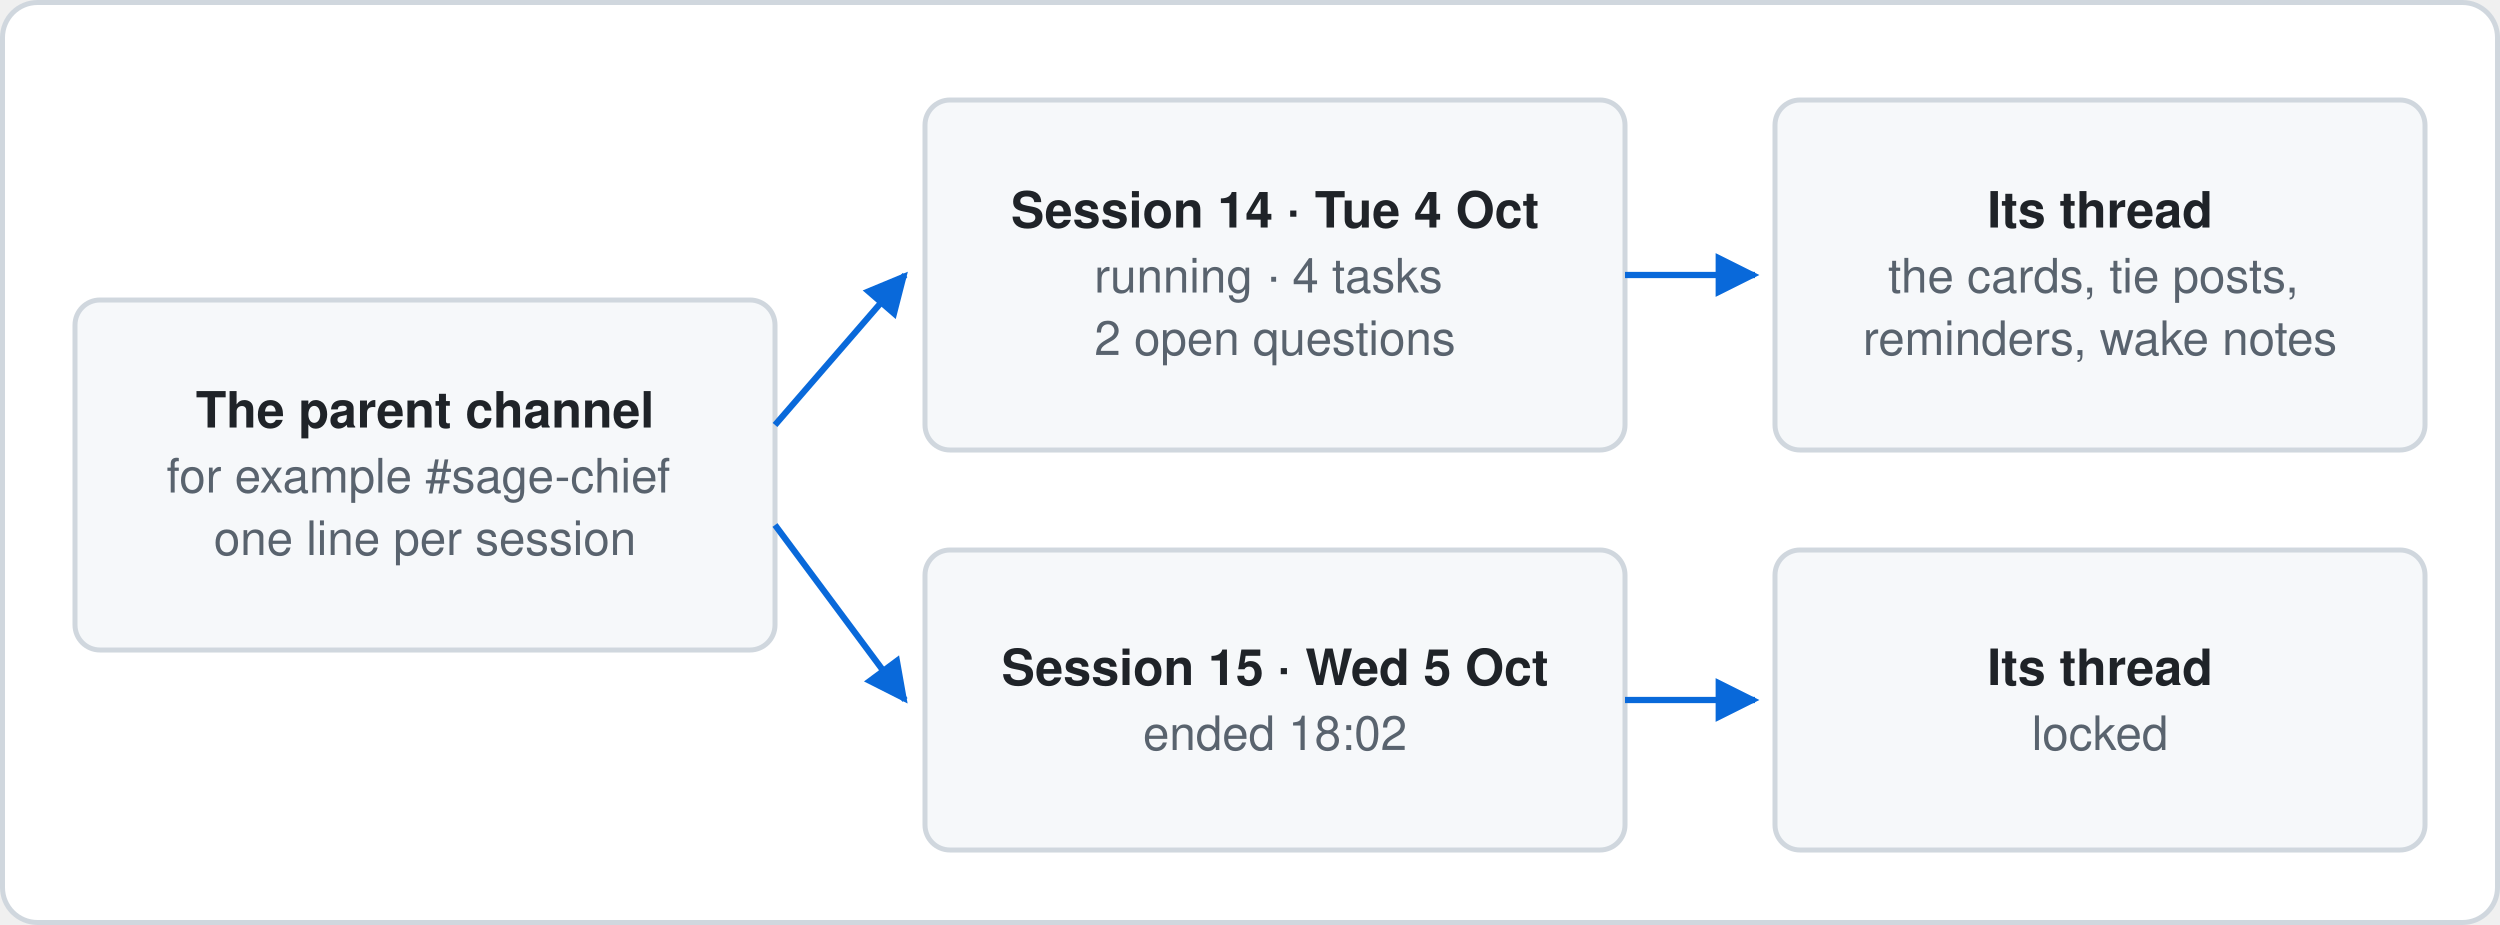
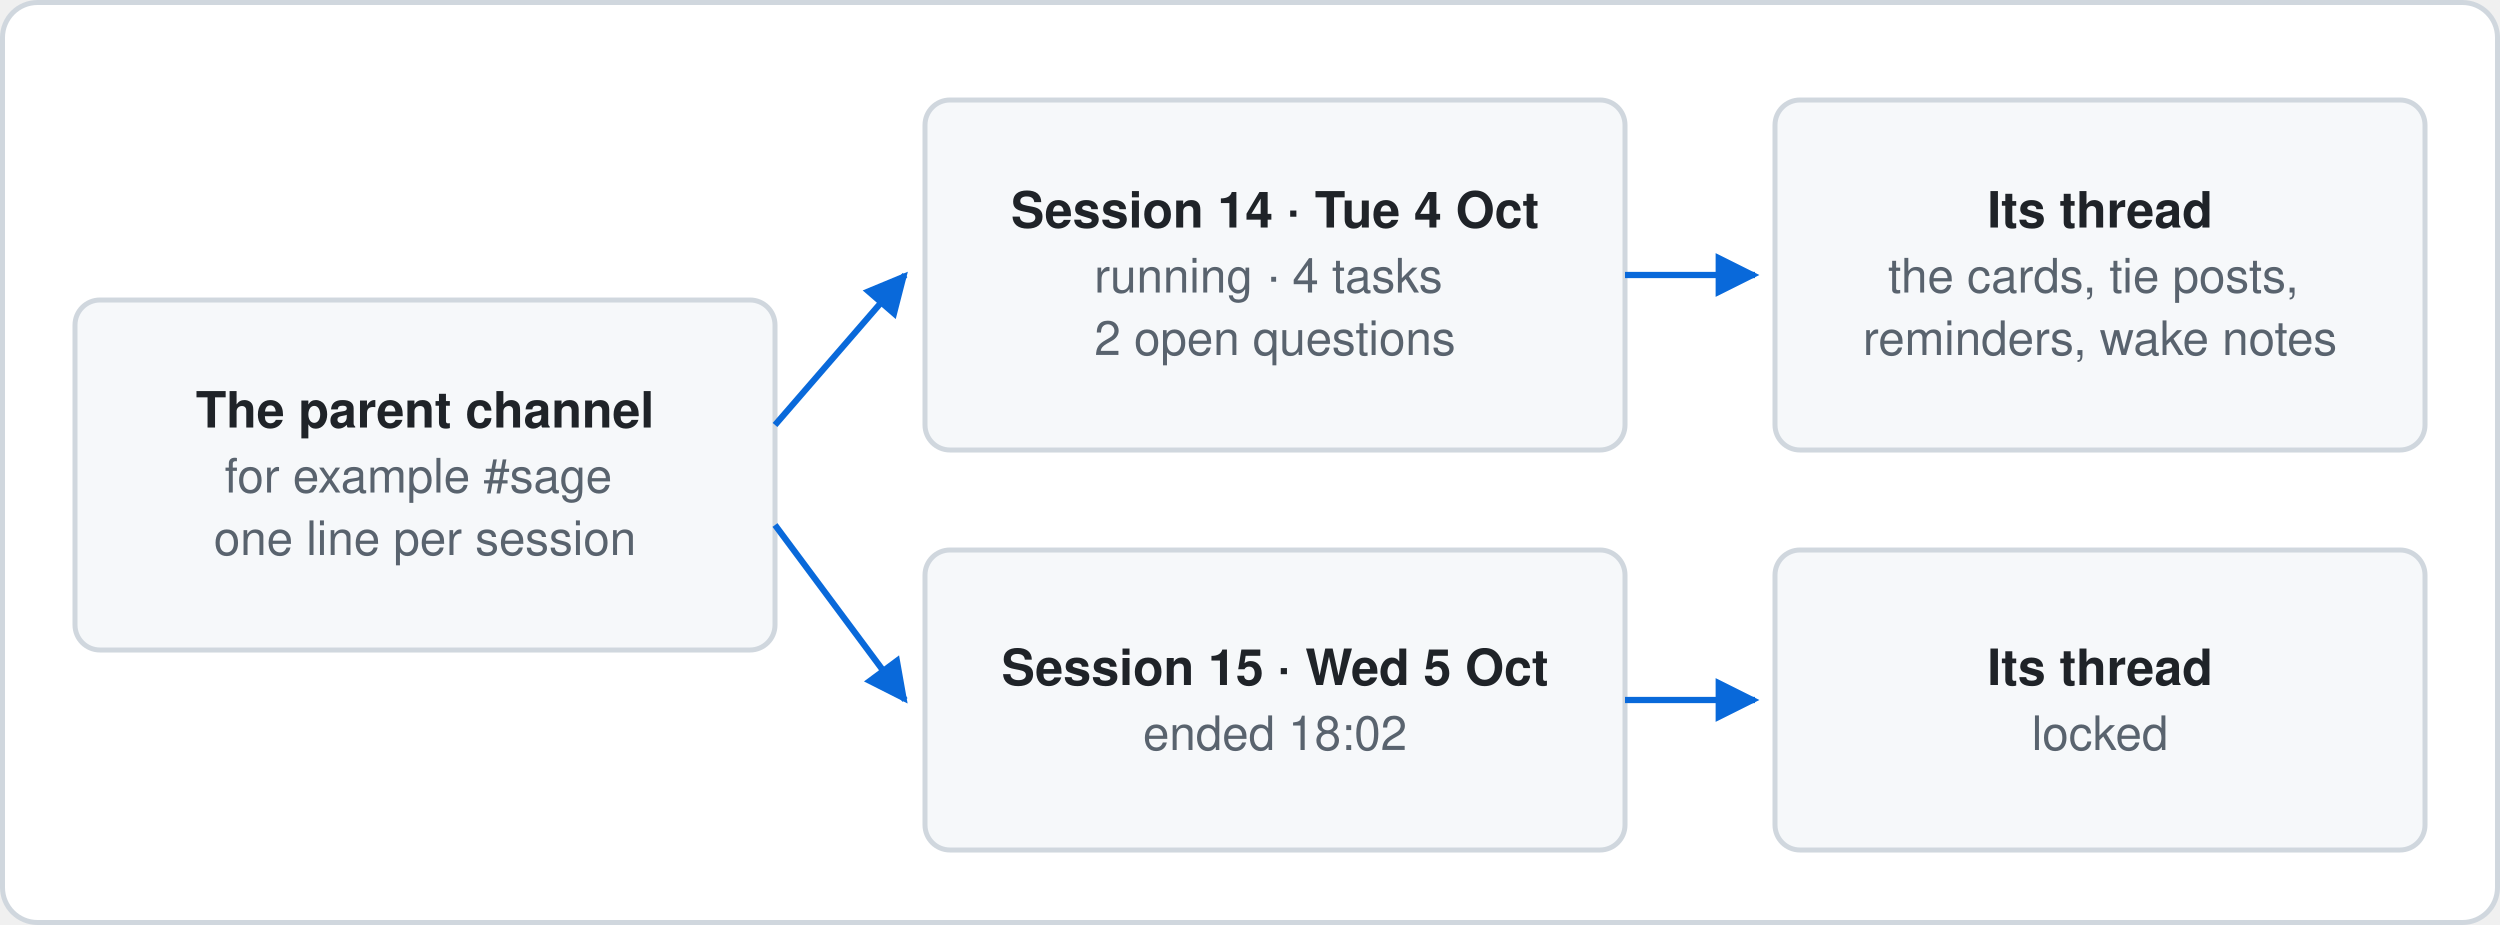
<svg xmlns="http://www.w3.org/2000/svg" width="1000" height="370" viewBox="0 0 1000 370" role="img" font-family="-apple-system, BlinkMacSystemFont, 'Segoe UI', Helvetica, Arial, sans-serif">
  <defs>
    <marker id="head" viewBox="0 0 10 10" refX="9" refY="5" markerWidth="7" markerHeight="7" orient="auto-start-reverse">
      <path d="M0 0L10 5L0 10z" fill="#0969DA" />
    </marker>
  </defs>
  <rect x="1" y="1" width="998" height="368" rx="14" fill="#FFFFFF" stroke="#D0D7DE" stroke-width="2" />
  <rect x="30" y="120" width="280" height="140" rx="10" fill="#F6F8FA" stroke="#D0D7DE" stroke-width="2" />
  <text x="170" y="171" font-size="20" font-weight="600" fill="#1F2328" text-anchor="middle">
    <tspan x="170" dy="0">The parent channel</tspan>
  </text>
  <text x="170" y="197" font-size="19" fill="#59636E" text-anchor="middle">
-     <tspan x="170" dy="0">for example #sage-chief</tspan>
+     <tspan x="170" dy="0">for example #sage</tspan>
    <tspan x="170" dy="25">one line per session</tspan>
  </text>
  <rect x="370" y="40" width="280" height="140" rx="10" fill="#F6F8FA" stroke="#D0D7DE" stroke-width="2" />
  <text x="510" y="91" font-size="20" font-weight="600" fill="#1F2328" text-anchor="middle">
    <tspan x="510" dy="0">Session 14 · Tue 4 Oct</tspan>
  </text>
  <text x="510" y="117" font-size="19" fill="#59636E" text-anchor="middle">
    <tspan x="510" dy="0">running · 4 tasks</tspan>
    <tspan x="510" dy="25">2 open questions</tspan>
  </text>
  <rect x="370" y="220" width="280" height="120" rx="10" fill="#F6F8FA" stroke="#D0D7DE" stroke-width="2" />
  <text x="510" y="274" font-size="20" font-weight="600" fill="#1F2328" text-anchor="middle">
    <tspan x="510" dy="0">Session 15 · Wed 5 Oct</tspan>
  </text>
  <text x="510" y="300" font-size="19" fill="#59636E" text-anchor="middle">
    <tspan x="510" dy="0">ended 18:02</tspan>
  </text>
  <rect x="710" y="40" width="260" height="140" rx="10" fill="#F6F8FA" stroke="#D0D7DE" stroke-width="2" />
  <text x="840" y="91" font-size="20" font-weight="600" fill="#1F2328" text-anchor="middle">
    <tspan x="840" dy="0">Its thread</tspan>
  </text>
  <text x="840" y="117" font-size="19" fill="#59636E" text-anchor="middle">
    <tspan x="840" dy="0">the cards, tie posts,</tspan>
    <tspan x="840" dy="25">reminders, wake notes</tspan>
  </text>
  <rect x="710" y="220" width="260" height="120" rx="10" fill="#F6F8FA" stroke="#D0D7DE" stroke-width="2" />
  <text x="840" y="274" font-size="20" font-weight="600" fill="#1F2328" text-anchor="middle">
    <tspan x="840" dy="0">Its thread</tspan>
  </text>
  <text x="840" y="300" font-size="19" fill="#59636E" text-anchor="middle">
    <tspan x="840" dy="0">locked</tspan>
  </text>
  <path d="M310 170 L362 110" fill="none" stroke="#0969DA" stroke-width="2.5" marker-end="url(#head)" />
  <path d="M310 210 L362 280" fill="none" stroke="#0969DA" stroke-width="2.5" marker-end="url(#head)" />
  <path d="M650 110 H702" fill="none" stroke="#0969DA" stroke-width="2.5" marker-end="url(#head)" />
  <path d="M650 280 H702" fill="none" stroke="#0969DA" stroke-width="2.5" marker-end="url(#head)" />
</svg>
